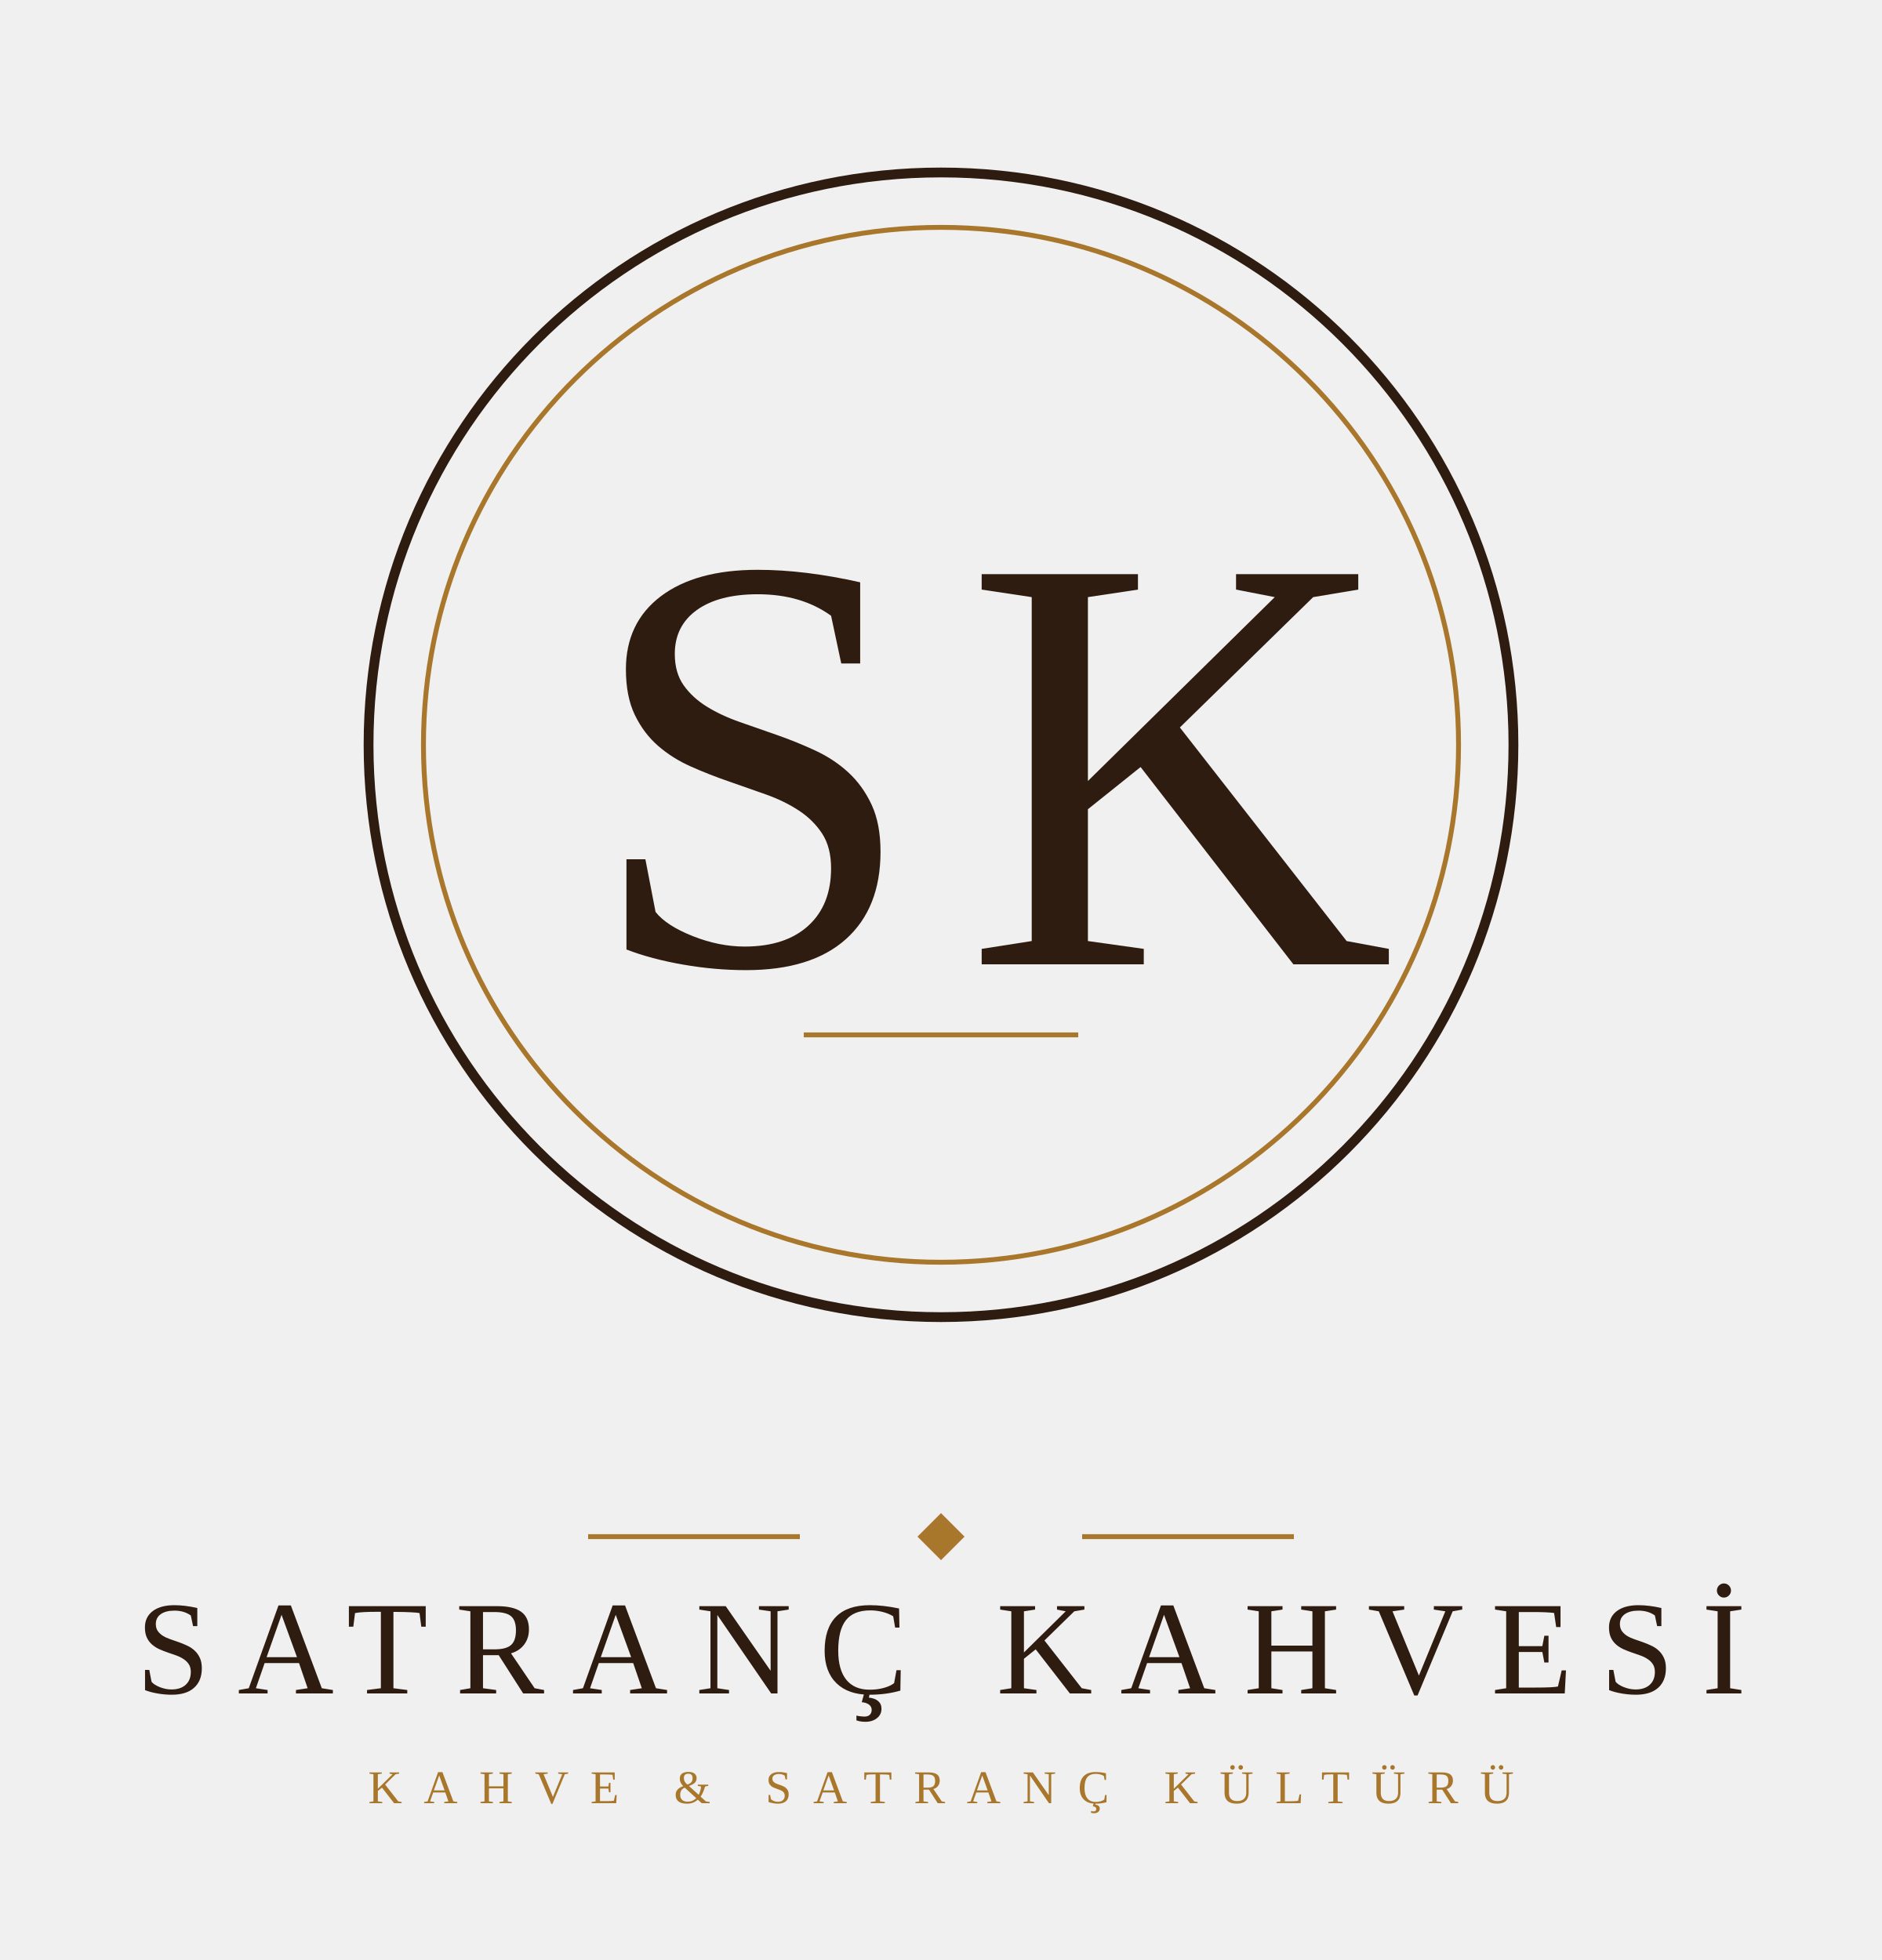
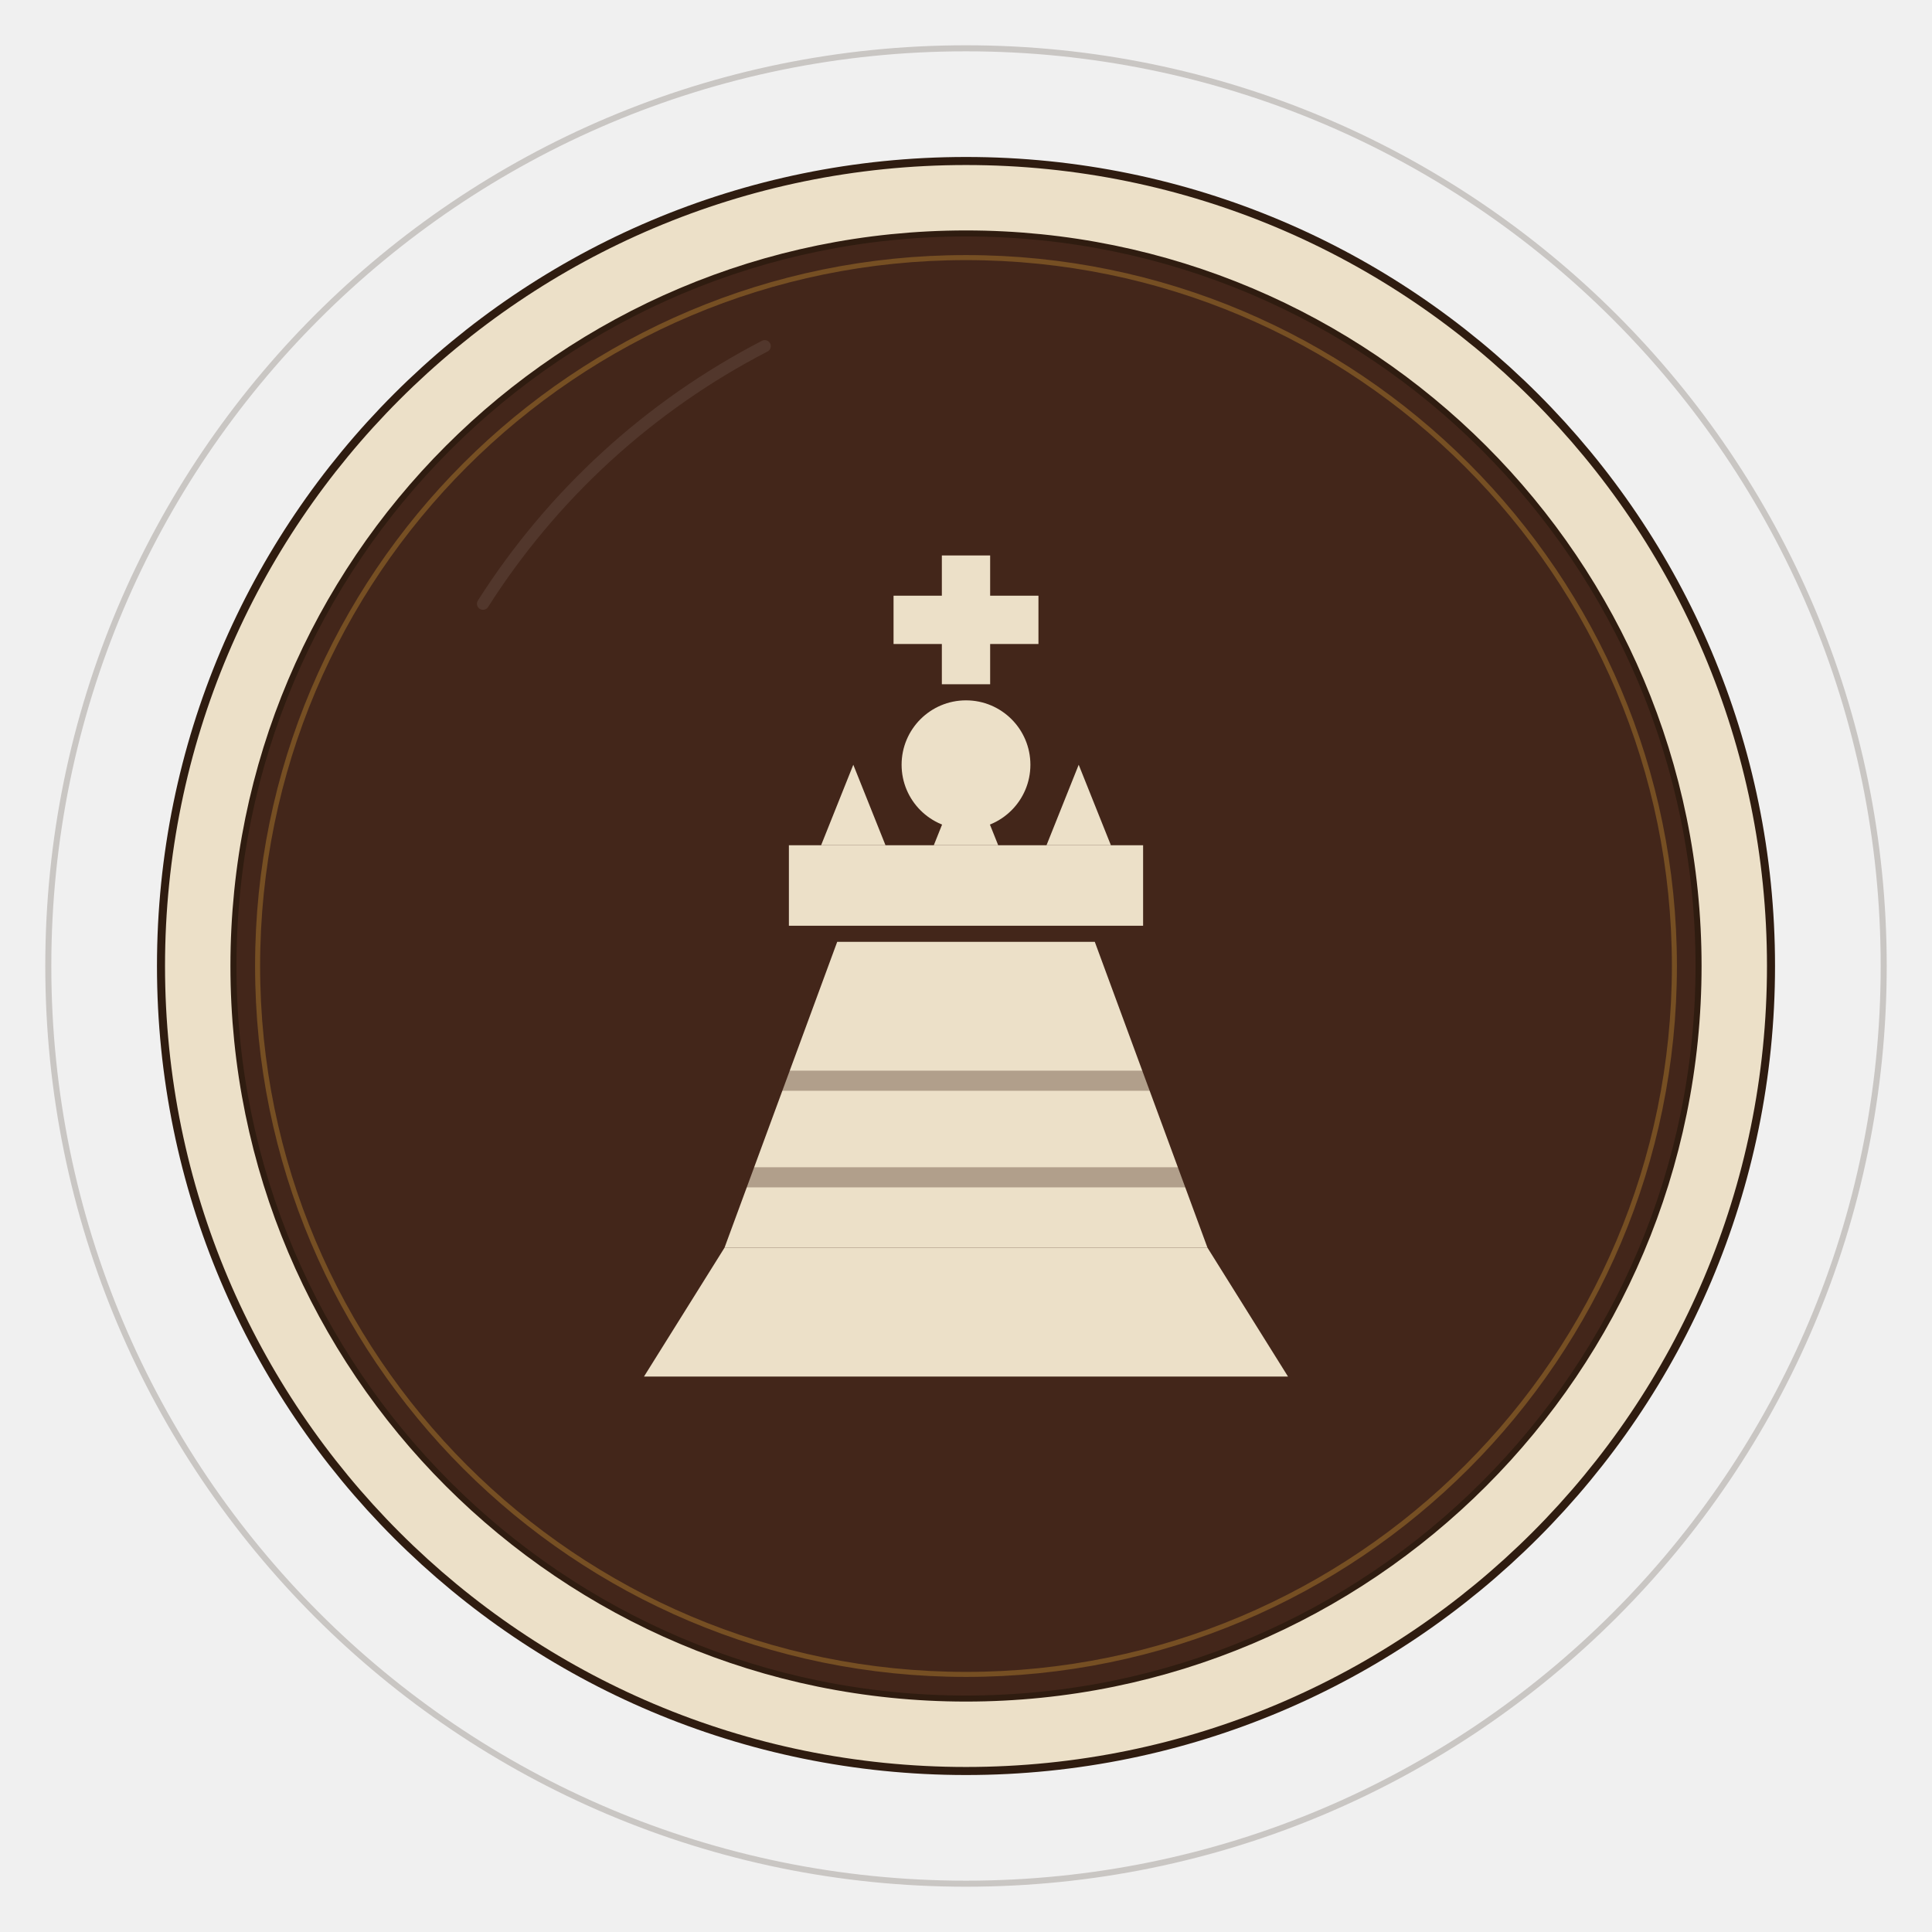
- <svg xmlns="http://www.w3.org/2000/svg" viewBox="0 0 480 500" role="img" aria-label="Satranç Kahvesi">
-   <circle cx="240" cy="190" r="146" fill="none" stroke="#2f1c10" stroke-width="2.5" />
-   <circle cx="240" cy="190" r="132" fill="none" stroke="#a9772c" stroke-width="1.25" />
-   <g font-family="Georgia, 'Times New Roman', serif" fill="#2f1c10">
-     <text x="234" y="246" font-size="152" text-anchor="end">S</text>
-     <text x="246" y="246" font-size="152" text-anchor="start">K</text>
+ <svg xmlns="http://www.w3.org/2000/svg" viewBox="0 0 480 480" role="img" aria-label="Satranç Kahvesi">
+   <circle cx="240" cy="240" r="228" fill="none" stroke="#2f1c10" stroke-width="1.5" opacity="0.2" />
+   <circle cx="240" cy="240" r="200" fill="#ece0c8" stroke="#2f1c10" stroke-width="2" />
+   <circle cx="240" cy="240" r="182" fill="#43261a" stroke="#2f1c10" stroke-width="1.5" opacity="1" />
+   <circle cx="240" cy="240" r="176" fill="none" stroke="#a9772c" stroke-width="1.25" opacity="0.5" />
+   <path d="M120,150 A182,182 0 0,1 190,86" fill="none" stroke="#ffffff" stroke-width="3" stroke-linecap="round" opacity="0.08" />
+   <g transform="translate(240,150) scale(2.0)" fill="#ece0c8">
+     <rect x="-3" y="-6" width="6" height="16" />
+     <rect x="-9" y="-1" width="18" height="6" />
+     <circle cx="0" cy="20" r="8" />
+     <rect x="-22" y="30" width="44" height="10" />
+     <polygon points="-18,30 -10,30 -14,20" />
+     <polygon points="-4,30 4,30 0,20" />
+     <polygon points="10,30 18,30 14,20" />
+     <polygon points="-16,42 16,42 30,80 -30,80" />
+     <polygon points="-30,80 30,80 40,96 -40,96" />
+     <rect x="-24" y="58" width="48" height="2.5" fill="#43261a" opacity="0.35" />
+     <rect x="-28" y="70" width="56" height="2.5" fill="#43261a" opacity="0.35" />
  </g>
-   <line x1="205" y1="264" x2="275" y2="264" stroke="#a9772c" stroke-width="1.25" />
-   <g stroke="#a9772c" stroke-width="1.25">
-     <line x1="150" y1="392" x2="204" y2="392" />
-     <line x1="276" y1="392" x2="330" y2="392" />
-   </g>
-   <path d="M240,386 L246,392 L240,398 L234,392 Z" fill="#a9772c" />
-   <text x="240" y="432" text-anchor="middle" font-family="Georgia, 'Times New Roman', serif" font-size="34" letter-spacing="7" fill="#2f1c10">SATRANÇ KAHVESİ</text>
-   <text x="240" y="460" text-anchor="middle" font-family="Georgia, 'Times New Roman', serif" font-size="12" letter-spacing="5.5" fill="#a9772c">KAHVE &amp; SATRANÇ KÜLTÜRÜ</text>
</svg>
